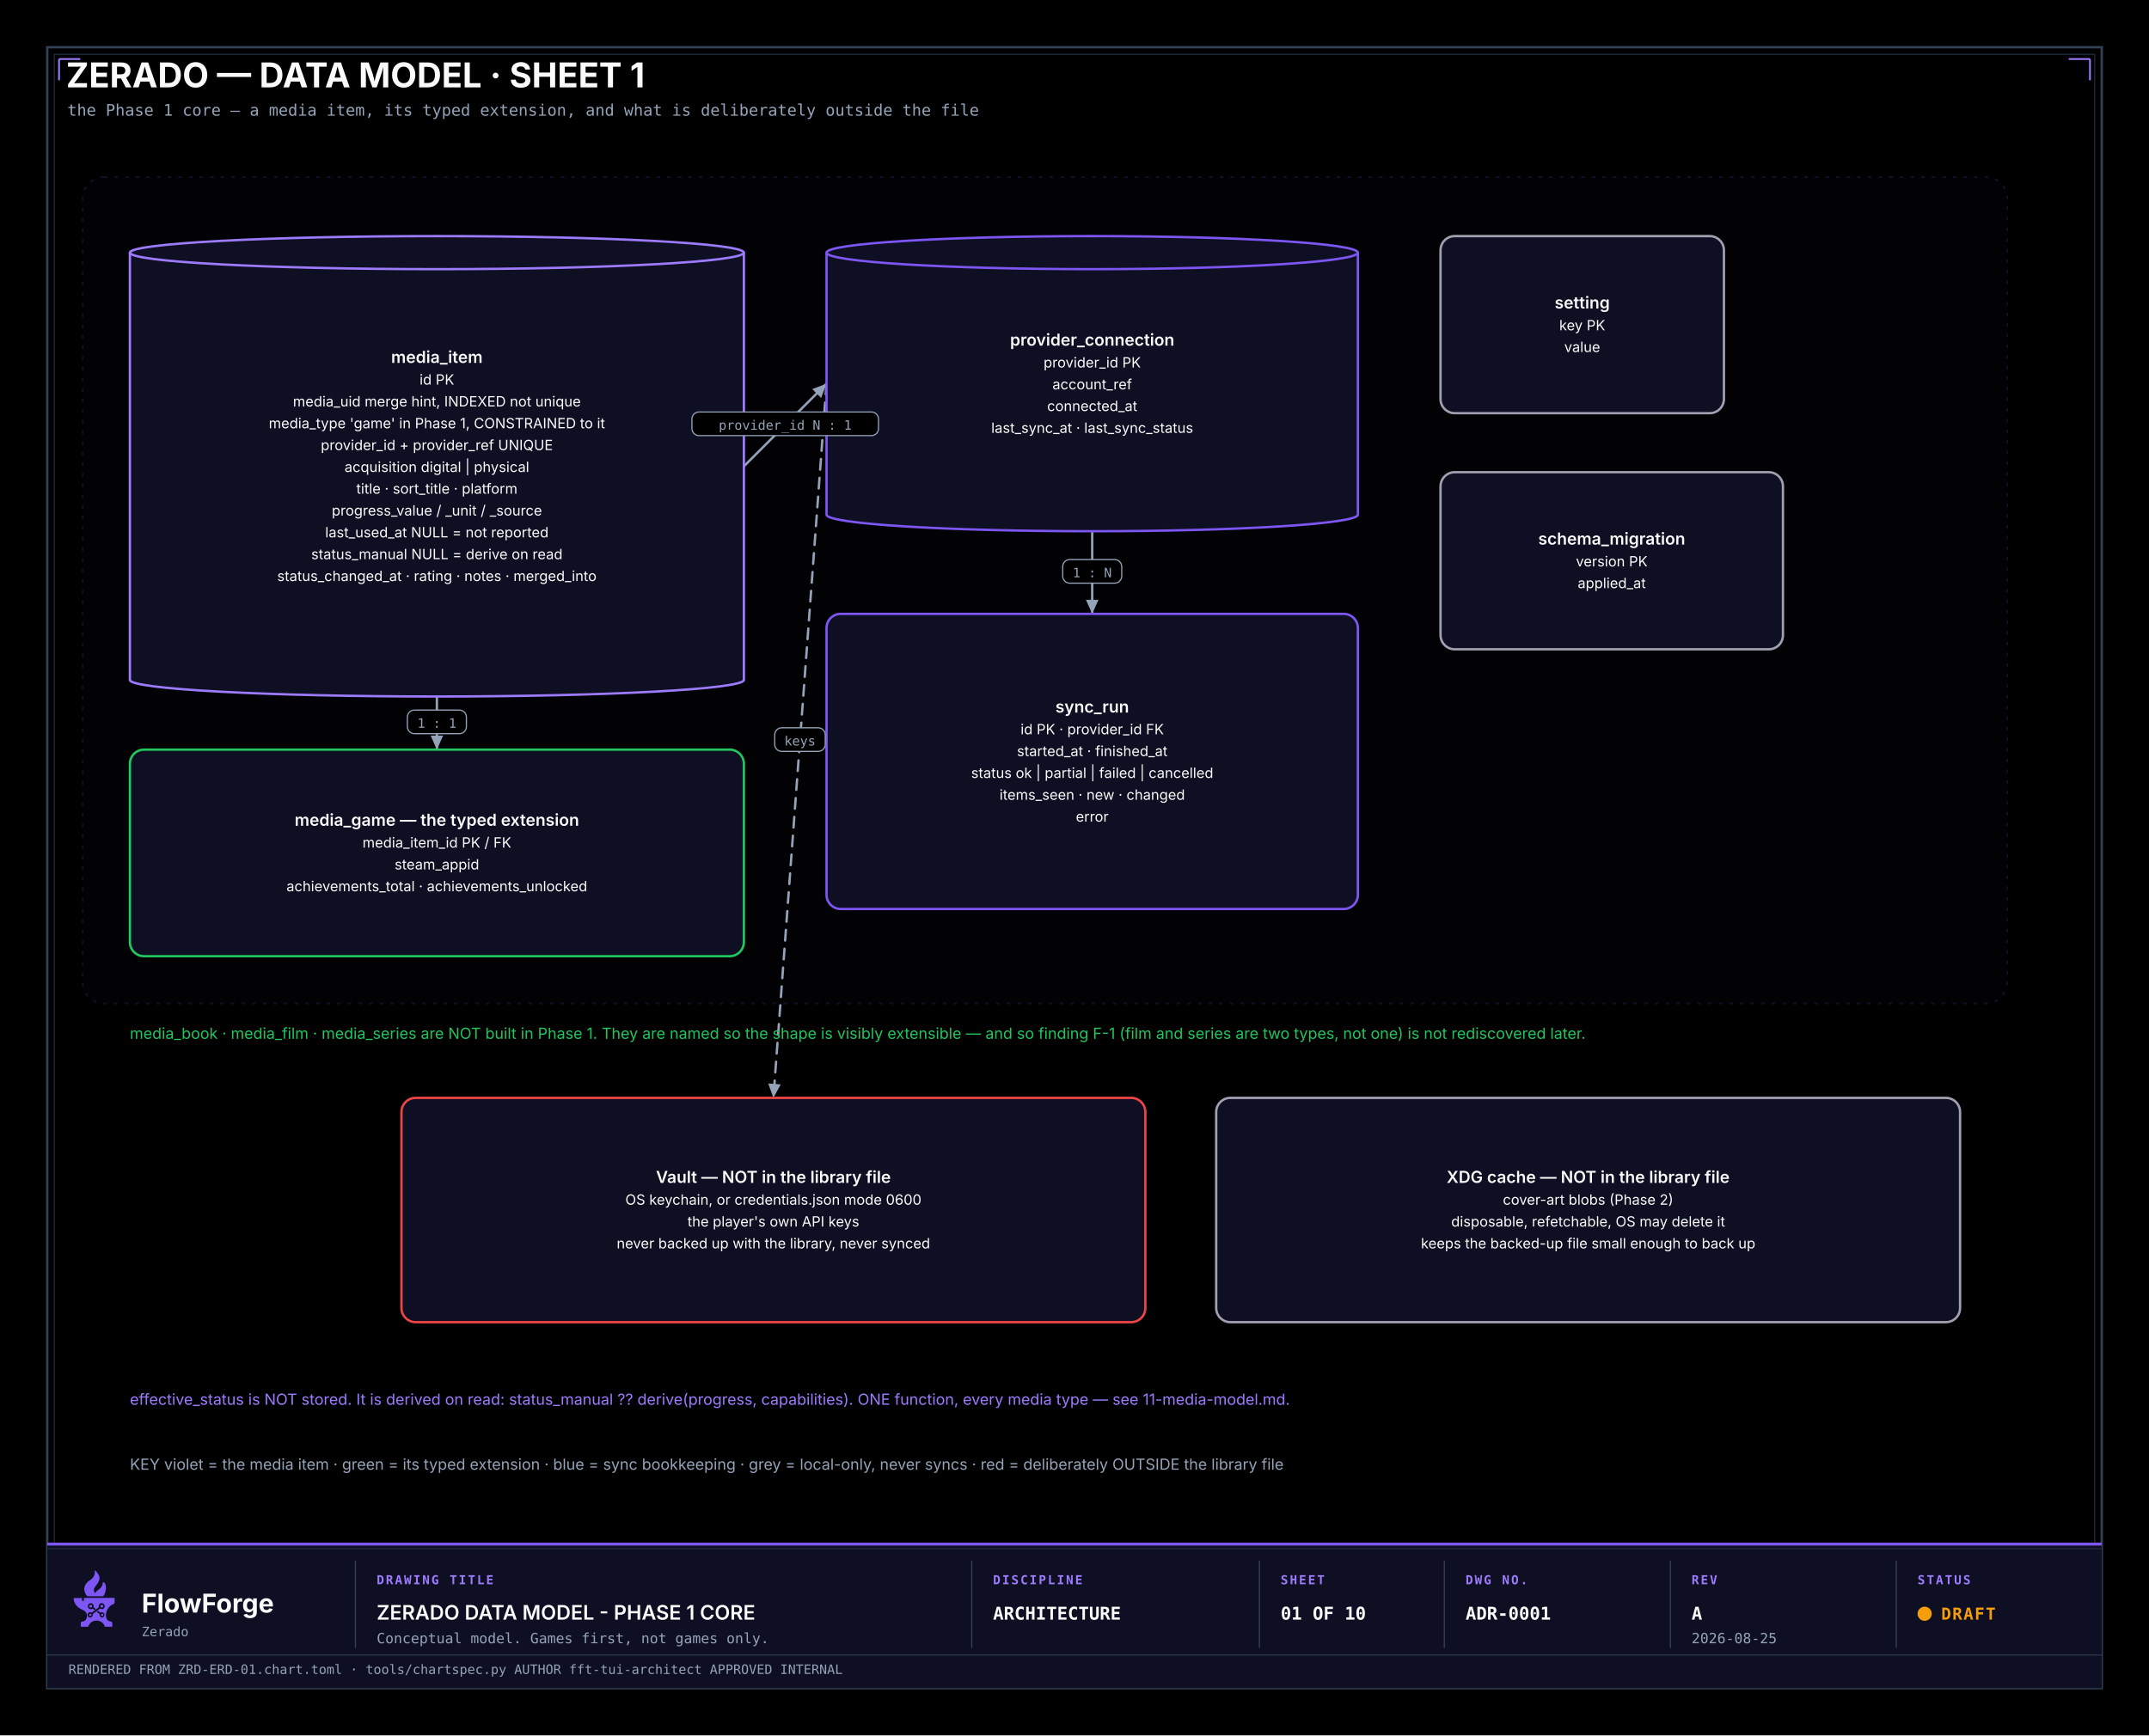
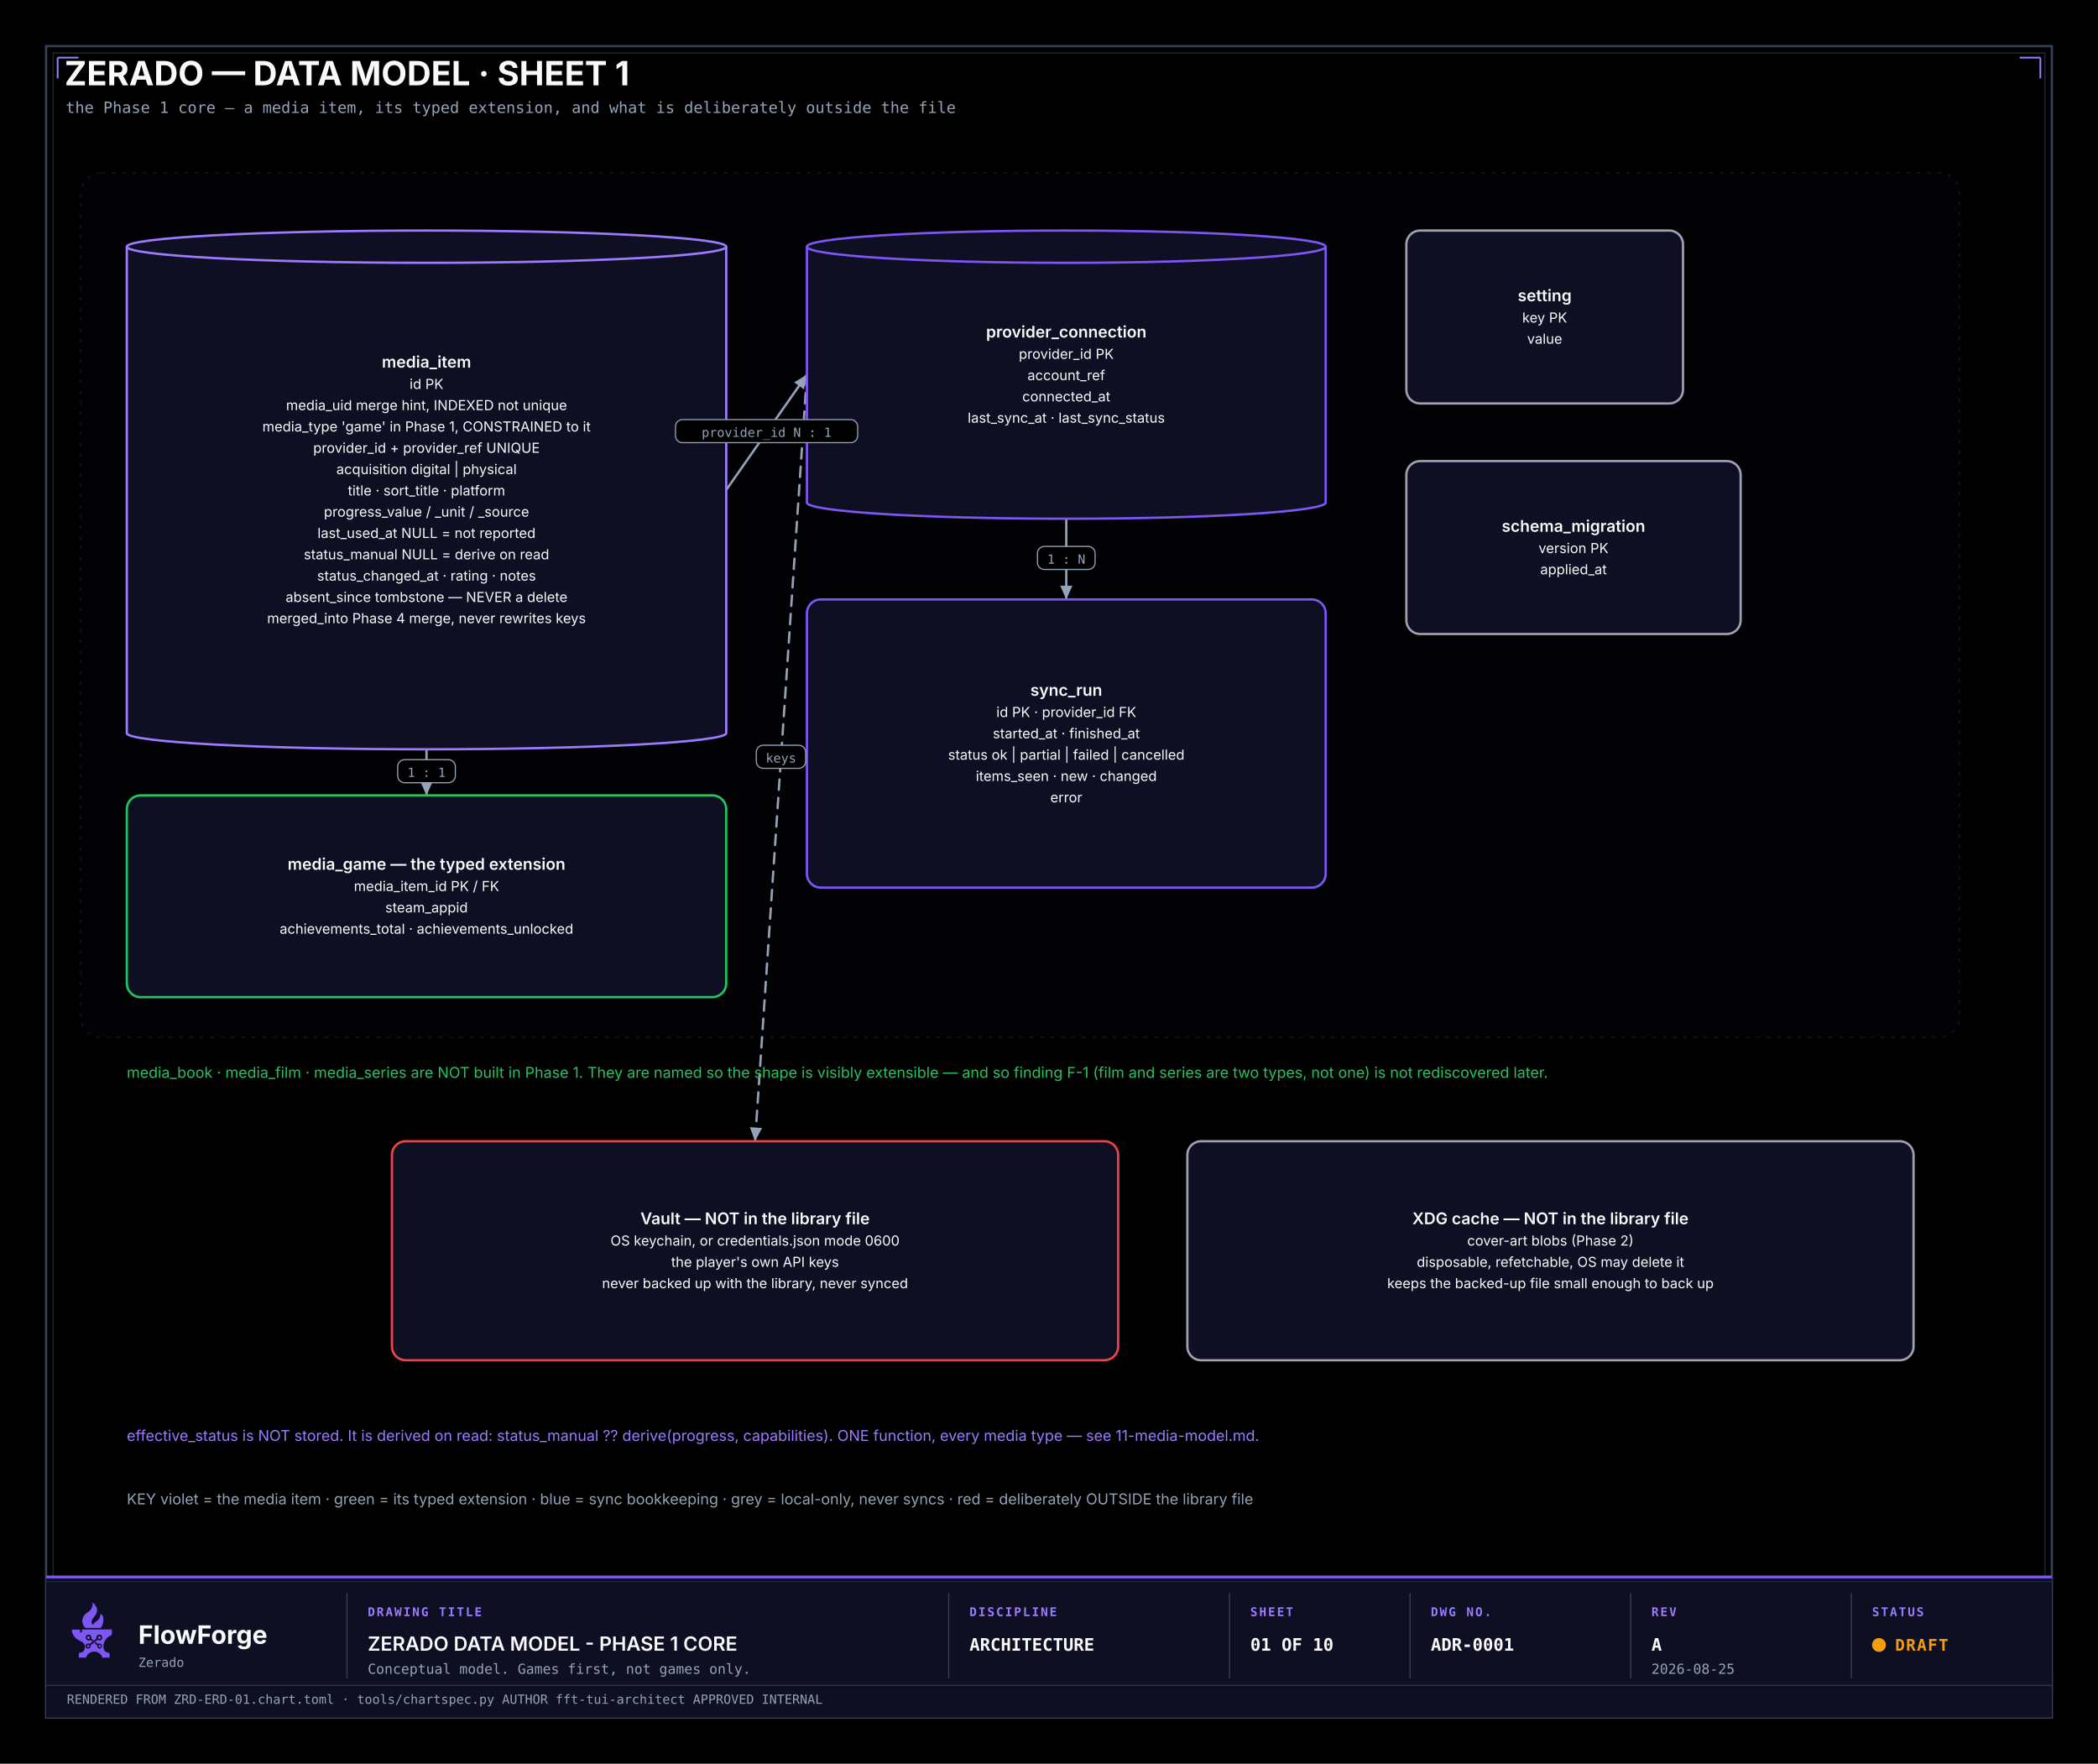
- <svg xmlns="http://www.w3.org/2000/svg" width="1820" height="1470" viewBox="0 0 1820 1470" font-family="'Segoe UI', 'Helvetica Neue', Inter, Arial, sans-serif">
-   <rect x="0" y="0" width="1820" height="1470" fill="#000000" />
-   <rect x="40" y="40" width="1740" height="1390" fill="none" stroke="#334155" stroke-width="2" />
-   <rect x="46" y="46" width="1728" height="1378" fill="none" stroke="#1E293B" stroke-width="1" />
+ <svg xmlns="http://www.w3.org/2000/svg" width="1820" height="1530" viewBox="0 0 1820 1530" font-family="'Segoe UI', 'Helvetica Neue', Inter, Arial, sans-serif">
+   <rect x="0" y="0" width="1820" height="1530" fill="#000000" />
+   <rect x="40" y="40" width="1740" height="1450" fill="none" stroke="#334155" stroke-width="2" />
+   <rect x="46" y="46" width="1728" height="1438" fill="none" stroke="#1E293B" stroke-width="1" />
  <line x1="50" y1="50" x2="68" y2="50" stroke="#9D7BFF" stroke-width="1.5" />
  <line x1="50" y1="50" x2="50" y2="68" stroke="#9D7BFF" stroke-width="1.5" />
  <line x1="1770" y1="50" x2="1752" y2="50" stroke="#9D7BFF" stroke-width="1.5" />
  <line x1="1770" y1="50" x2="1770" y2="68" stroke="#9D7BFF" stroke-width="1.5" />
-   <line x1="50" y1="1420" x2="68" y2="1420" stroke="#9D7BFF" stroke-width="1.5" />
-   <line x1="50" y1="1420" x2="50" y2="1402" stroke="#9D7BFF" stroke-width="1.5" />
-   <line x1="1770" y1="1420" x2="1752" y2="1420" stroke="#9D7BFF" stroke-width="1.5" />
-   <line x1="1770" y1="1420" x2="1770" y2="1402" stroke="#9D7BFF" stroke-width="1.5" />
+   <line x1="50" y1="1480" x2="68" y2="1480" stroke="#9D7BFF" stroke-width="1.5" />
+   <line x1="50" y1="1480" x2="50" y2="1462" stroke="#9D7BFF" stroke-width="1.5" />
+   <line x1="1770" y1="1480" x2="1752" y2="1480" stroke="#9D7BFF" stroke-width="1.5" />
+   <line x1="1770" y1="1480" x2="1770" y2="1462" stroke="#9D7BFF" stroke-width="1.5" />
  <text x="56" y="74" font-family="'Segoe UI', 'Helvetica Neue', Inter, Arial, sans-serif" font-size="29" font-weight="700" fill="#FAFAFA">ZERADO — DATA MODEL  ·  SHEET 1</text>
  <text x="57" y="98" font-family="ui-monospace, 'Cascadia Code', 'JetBrains Mono', monospace" font-size="13.5" fill="#94A3B8">the Phase 1 core — a media item, its typed extension, and what is deliberately outside the file</text>
-   <rect x="70.0" y="150.0" width="1630.0" height="700.0" rx="18" fill="#0F0F23" opacity="0.16" stroke="#7D56F4" stroke-width="1.5" stroke-dasharray="3 6" />
-   <polyline points="370.0,590.0 370.0,635.0" fill="none" stroke="#94A3B8" stroke-width="2.0" stroke-linejoin="round" stroke-linecap="round" />
-   <polygon points="370.0,635.0 364.7,623.1 375.3,623.1" fill="#94A3B8" />
-   <polyline points="630.0,395.0 700.0,325.0" fill="none" stroke="#94A3B8" stroke-width="2.0" stroke-linejoin="round" stroke-linecap="round" />
-   <polygon points="700.0,325.0 695.4,337.1 687.9,329.6" fill="#94A3B8" />
+   <rect x="70.0" y="150.0" width="1630.0" height="750.0" rx="18" fill="#0F0F23" opacity="0.16" stroke="#7D56F4" stroke-width="1.5" stroke-dasharray="3 6" />
+   <polyline points="370.0,650.0 370.0,690.0" fill="none" stroke="#94A3B8" stroke-width="2.0" stroke-linejoin="round" stroke-linecap="round" />
+   <polygon points="370.0,690.0 364.7,678.1 375.3,678.1" fill="#94A3B8" />
+   <polyline points="630.0,425.0 700.0,325.0" fill="none" stroke="#94A3B8" stroke-width="2.0" stroke-linejoin="round" stroke-linecap="round" />
+   <polygon points="700.0,325.0 697.5,337.8 688.9,331.7" fill="#94A3B8" />
  <polyline points="925.0,450.0 925.0,520.0" fill="none" stroke="#94A3B8" stroke-width="2.0" stroke-linejoin="round" stroke-linecap="round" />
  <polygon points="925.0,520.0 919.7,508.1 930.3,508.1" fill="#94A3B8" />
-   <polyline points="700.0,325.0 655.0,930.0" fill="none" stroke="#94A3B8" stroke-width="2.0" stroke-dasharray="9 7" stroke-linejoin="round" stroke-linecap="round" />
-   <polygon points="655.0,930.0 650.6,917.8 661.2,918.6" fill="#94A3B8" />
-   <path d="M110.0,214.0 A260.0,14 0 0 1 630.0,214.0 L630.0,576.0 A260.0,14 0 0 1 110.0,576.0 Z" fill="#0F0F23" stroke="#9D7BFF" stroke-width="2.0" />
+   <polyline points="700.0,325.0 655.0,990.0" fill="none" stroke="#94A3B8" stroke-width="2.0" stroke-dasharray="9 7" stroke-linejoin="round" stroke-linecap="round" />
+   <polygon points="655.0,990.0 650.5,977.8 661.1,978.5" fill="#94A3B8" />
+   <path d="M110.0,214.0 A260.0,14 0 0 1 630.0,214.0 L630.0,636.0 A260.0,14 0 0 1 110.0,636.0 Z" fill="#0F0F23" stroke="#9D7BFF" stroke-width="2.0" />
  <path d="M110.0,214.0 A260.0,14 0 0 0 630.0,214.0" fill="none" stroke="#9D7BFF" stroke-width="2.0" />
-   <text x="370.0" y="307.4" font-family="'Segoe UI', 'Helvetica Neue', Inter, Arial, sans-serif" font-size="14" fill="#FAFAFA" text-anchor="middle" font-weight="600">media_item</text>
-   <text x="370.0" y="325.8" font-family="'Segoe UI', 'Helvetica Neue', Inter, Arial, sans-serif" font-size="12" fill="#FAFAFA" text-anchor="middle" font-weight="400">id                    PK</text>
-   <text x="370.0" y="344.3" font-family="'Segoe UI', 'Helvetica Neue', Inter, Arial, sans-serif" font-size="12" fill="#FAFAFA" text-anchor="middle" font-weight="400">media_uid             merge hint, INDEXED not unique</text>
-   <text x="370.0" y="362.8" font-family="'Segoe UI', 'Helvetica Neue', Inter, Arial, sans-serif" font-size="12" fill="#FAFAFA" text-anchor="middle" font-weight="400">media_type            'game' in Phase 1, CONSTRAINED to it</text>
-   <text x="370.0" y="381.3" font-family="'Segoe UI', 'Helvetica Neue', Inter, Arial, sans-serif" font-size="12" fill="#FAFAFA" text-anchor="middle" font-weight="400">provider_id + provider_ref      UNIQUE</text>
-   <text x="370.0" y="399.8" font-family="'Segoe UI', 'Helvetica Neue', Inter, Arial, sans-serif" font-size="12" fill="#FAFAFA" text-anchor="middle" font-weight="400">acquisition           digital | physical</text>
-   <text x="370.0" y="418.2" font-family="'Segoe UI', 'Helvetica Neue', Inter, Arial, sans-serif" font-size="12" fill="#FAFAFA" text-anchor="middle" font-weight="400">title · sort_title · platform</text>
-   <text x="370.0" y="436.7" font-family="'Segoe UI', 'Helvetica Neue', Inter, Arial, sans-serif" font-size="12" fill="#FAFAFA" text-anchor="middle" font-weight="400">progress_value / _unit / _source</text>
-   <text x="370.0" y="455.2" font-family="'Segoe UI', 'Helvetica Neue', Inter, Arial, sans-serif" font-size="12" fill="#FAFAFA" text-anchor="middle" font-weight="400">last_used_at          NULL = not reported</text>
-   <text x="370.0" y="473.7" font-family="'Segoe UI', 'Helvetica Neue', Inter, Arial, sans-serif" font-size="12" fill="#FAFAFA" text-anchor="middle" font-weight="400">status_manual         NULL = derive on read</text>
-   <text x="370.0" y="492.2" font-family="'Segoe UI', 'Helvetica Neue', Inter, Arial, sans-serif" font-size="12" fill="#FAFAFA" text-anchor="middle" font-weight="400">status_changed_at · rating · notes · merged_into</text>
-   <rect x="110.0" y="635.0" width="520.0" height="175.0" rx="12" ry="12" fill="#0F0F23" stroke="#22C55E" stroke-width="2.0" />
-   <text x="370.0" y="699.5" font-family="'Segoe UI', 'Helvetica Neue', Inter, Arial, sans-serif" font-size="14" fill="#FAFAFA" text-anchor="middle" font-weight="600">media_game        — the typed extension</text>
-   <text x="370.0" y="718.0" font-family="'Segoe UI', 'Helvetica Neue', Inter, Arial, sans-serif" font-size="12" fill="#FAFAFA" text-anchor="middle" font-weight="400">media_item_id         PK / FK</text>
-   <text x="370.0" y="736.5" font-family="'Segoe UI', 'Helvetica Neue', Inter, Arial, sans-serif" font-size="12" fill="#FAFAFA" text-anchor="middle" font-weight="400">steam_appid</text>
-   <text x="370.0" y="755.0" font-family="'Segoe UI', 'Helvetica Neue', Inter, Arial, sans-serif" font-size="12" fill="#FAFAFA" text-anchor="middle" font-weight="400">achievements_total · achievements_unlocked</text>
+   <text x="370.0" y="318.9" font-family="'Segoe UI', 'Helvetica Neue', Inter, Arial, sans-serif" font-size="14" fill="#FAFAFA" text-anchor="middle" font-weight="600">media_item</text>
+   <text x="370.0" y="337.4" font-family="'Segoe UI', 'Helvetica Neue', Inter, Arial, sans-serif" font-size="12" fill="#FAFAFA" text-anchor="middle" font-weight="400">id                    PK</text>
+   <text x="370.0" y="355.8" font-family="'Segoe UI', 'Helvetica Neue', Inter, Arial, sans-serif" font-size="12" fill="#FAFAFA" text-anchor="middle" font-weight="400">media_uid             merge hint, INDEXED not unique</text>
+   <text x="370.0" y="374.3" font-family="'Segoe UI', 'Helvetica Neue', Inter, Arial, sans-serif" font-size="12" fill="#FAFAFA" text-anchor="middle" font-weight="400">media_type            'game' in Phase 1, CONSTRAINED to it</text>
+   <text x="370.0" y="392.8" font-family="'Segoe UI', 'Helvetica Neue', Inter, Arial, sans-serif" font-size="12" fill="#FAFAFA" text-anchor="middle" font-weight="400">provider_id + provider_ref      UNIQUE</text>
+   <text x="370.0" y="411.3" font-family="'Segoe UI', 'Helvetica Neue', Inter, Arial, sans-serif" font-size="12" fill="#FAFAFA" text-anchor="middle" font-weight="400">acquisition           digital | physical</text>
+   <text x="370.0" y="429.8" font-family="'Segoe UI', 'Helvetica Neue', Inter, Arial, sans-serif" font-size="12" fill="#FAFAFA" text-anchor="middle" font-weight="400">title · sort_title · platform</text>
+   <text x="370.0" y="448.2" font-family="'Segoe UI', 'Helvetica Neue', Inter, Arial, sans-serif" font-size="12" fill="#FAFAFA" text-anchor="middle" font-weight="400">progress_value / _unit / _source</text>
+   <text x="370.0" y="466.7" font-family="'Segoe UI', 'Helvetica Neue', Inter, Arial, sans-serif" font-size="12" fill="#FAFAFA" text-anchor="middle" font-weight="400">last_used_at          NULL = not reported</text>
+   <text x="370.0" y="485.2" font-family="'Segoe UI', 'Helvetica Neue', Inter, Arial, sans-serif" font-size="12" fill="#FAFAFA" text-anchor="middle" font-weight="400">status_manual         NULL = derive on read</text>
+   <text x="370.0" y="503.7" font-family="'Segoe UI', 'Helvetica Neue', Inter, Arial, sans-serif" font-size="12" fill="#FAFAFA" text-anchor="middle" font-weight="400">status_changed_at · rating · notes</text>
+   <text x="370.0" y="522.2" font-family="'Segoe UI', 'Helvetica Neue', Inter, Arial, sans-serif" font-size="12" fill="#FAFAFA" text-anchor="middle" font-weight="400">absent_since          tombstone — NEVER a delete</text>
+   <text x="370.0" y="540.6" font-family="'Segoe UI', 'Helvetica Neue', Inter, Arial, sans-serif" font-size="12" fill="#FAFAFA" text-anchor="middle" font-weight="400">merged_into           Phase 4 merge, never rewrites keys</text>
+   <rect x="110.0" y="690.0" width="520.0" height="175.0" rx="12" ry="12" fill="#0F0F23" stroke="#22C55E" stroke-width="2.0" />
+   <text x="370.0" y="754.5" font-family="'Segoe UI', 'Helvetica Neue', Inter, Arial, sans-serif" font-size="14" fill="#FAFAFA" text-anchor="middle" font-weight="600">media_game        — the typed extension</text>
+   <text x="370.0" y="773.0" font-family="'Segoe UI', 'Helvetica Neue', Inter, Arial, sans-serif" font-size="12" fill="#FAFAFA" text-anchor="middle" font-weight="400">media_item_id         PK / FK</text>
+   <text x="370.0" y="791.5" font-family="'Segoe UI', 'Helvetica Neue', Inter, Arial, sans-serif" font-size="12" fill="#FAFAFA" text-anchor="middle" font-weight="400">steam_appid</text>
+   <text x="370.0" y="810.0" font-family="'Segoe UI', 'Helvetica Neue', Inter, Arial, sans-serif" font-size="12" fill="#FAFAFA" text-anchor="middle" font-weight="400">achievements_total · achievements_unlocked</text>
  <path d="M700.0,214.0 A225.0,14 0 0 1 1150.0,214.0 L1150.0,436.0 A225.0,14 0 0 1 700.0,436.0 Z" fill="#0F0F23" stroke="#7D56F4" stroke-width="2.0" />
  <path d="M700.0,214.0 A225.0,14 0 0 0 1150.0,214.0" fill="none" stroke="#7D56F4" stroke-width="2.0" />
  <text x="925.0" y="292.8" font-family="'Segoe UI', 'Helvetica Neue', Inter, Arial, sans-serif" font-size="14" fill="#FAFAFA" text-anchor="middle" font-weight="600">provider_connection</text>
  <text x="925.0" y="311.3" font-family="'Segoe UI', 'Helvetica Neue', Inter, Arial, sans-serif" font-size="12" fill="#FAFAFA" text-anchor="middle" font-weight="400">provider_id           PK</text>
  <text x="925.0" y="329.8" font-family="'Segoe UI', 'Helvetica Neue', Inter, Arial, sans-serif" font-size="12" fill="#FAFAFA" text-anchor="middle" font-weight="400">account_ref</text>
  <text x="925.0" y="348.2" font-family="'Segoe UI', 'Helvetica Neue', Inter, Arial, sans-serif" font-size="12" fill="#FAFAFA" text-anchor="middle" font-weight="400">connected_at</text>
  <text x="925.0" y="366.7" font-family="'Segoe UI', 'Helvetica Neue', Inter, Arial, sans-serif" font-size="12" fill="#FAFAFA" text-anchor="middle" font-weight="400">last_sync_at · last_sync_status</text>
  <rect x="700.0" y="520.0" width="450.0" height="250.0" rx="12" ry="12" fill="#0F0F23" stroke="#7D56F4" stroke-width="2.0" />
  <text x="925.0" y="603.6" font-family="'Segoe UI', 'Helvetica Neue', Inter, Arial, sans-serif" font-size="14" fill="#FAFAFA" text-anchor="middle" font-weight="600">sync_run</text>
  <text x="925.0" y="622.0" font-family="'Segoe UI', 'Helvetica Neue', Inter, Arial, sans-serif" font-size="12" fill="#FAFAFA" text-anchor="middle" font-weight="400">id PK  ·  provider_id FK</text>
  <text x="925.0" y="640.5" font-family="'Segoe UI', 'Helvetica Neue', Inter, Arial, sans-serif" font-size="12" fill="#FAFAFA" text-anchor="middle" font-weight="400">started_at · finished_at</text>
  <text x="925.0" y="659.0" font-family="'Segoe UI', 'Helvetica Neue', Inter, Arial, sans-serif" font-size="12" fill="#FAFAFA" text-anchor="middle" font-weight="400">status  ok | partial | failed | cancelled</text>
  <text x="925.0" y="677.5" font-family="'Segoe UI', 'Helvetica Neue', Inter, Arial, sans-serif" font-size="12" fill="#FAFAFA" text-anchor="middle" font-weight="400">items_seen · new · changed</text>
  <text x="925.0" y="696.0" font-family="'Segoe UI', 'Helvetica Neue', Inter, Arial, sans-serif" font-size="12" fill="#FAFAFA" text-anchor="middle" font-weight="400">error</text>
  <rect x="1220.0" y="200.0" width="240.0" height="150.0" rx="12" ry="12" fill="#0F0F23" stroke="#A0A0B0" stroke-width="2.0" />
  <text x="1340.0" y="261.3" font-family="'Segoe UI', 'Helvetica Neue', Inter, Arial, sans-serif" font-size="14" fill="#FAFAFA" text-anchor="middle" font-weight="600">setting</text>
  <text x="1340.0" y="279.8" font-family="'Segoe UI', 'Helvetica Neue', Inter, Arial, sans-serif" font-size="12" fill="#FAFAFA" text-anchor="middle" font-weight="400">key  PK</text>
  <text x="1340.0" y="298.2" font-family="'Segoe UI', 'Helvetica Neue', Inter, Arial, sans-serif" font-size="12" fill="#FAFAFA" text-anchor="middle" font-weight="400">value</text>
  <rect x="1220.0" y="400.0" width="290.0" height="150.0" rx="12" ry="12" fill="#0F0F23" stroke="#A0A0B0" stroke-width="2.0" />
  <text x="1365.0" y="461.3" font-family="'Segoe UI', 'Helvetica Neue', Inter, Arial, sans-serif" font-size="14" fill="#FAFAFA" text-anchor="middle" font-weight="600">schema_migration</text>
  <text x="1365.0" y="479.8" font-family="'Segoe UI', 'Helvetica Neue', Inter, Arial, sans-serif" font-size="12" fill="#FAFAFA" text-anchor="middle" font-weight="400">version  PK</text>
  <text x="1365.0" y="498.2" font-family="'Segoe UI', 'Helvetica Neue', Inter, Arial, sans-serif" font-size="12" fill="#FAFAFA" text-anchor="middle" font-weight="400">applied_at</text>
-   <rect x="340.0" y="930.0" width="630.0" height="190.0" rx="12" ry="12" fill="#0F0F23" stroke="#EF4444" stroke-width="2.0" />
-   <text x="655.0" y="1002.0" font-family="'Segoe UI', 'Helvetica Neue', Inter, Arial, sans-serif" font-size="14" fill="#FAFAFA" text-anchor="middle" font-weight="600">Vault   —   NOT in the library file</text>
-   <text x="655.0" y="1020.5" font-family="'Segoe UI', 'Helvetica Neue', Inter, Arial, sans-serif" font-size="12" fill="#FAFAFA" text-anchor="middle" font-weight="400">OS keychain, or credentials.json mode 0600</text>
-   <text x="655.0" y="1039.0" font-family="'Segoe UI', 'Helvetica Neue', Inter, Arial, sans-serif" font-size="12" fill="#FAFAFA" text-anchor="middle" font-weight="400">the player's own API keys</text>
-   <text x="655.0" y="1057.5" font-family="'Segoe UI', 'Helvetica Neue', Inter, Arial, sans-serif" font-size="12" fill="#FAFAFA" text-anchor="middle" font-weight="400">never backed up with the library, never synced</text>
-   <rect x="1030.0" y="930.0" width="630.0" height="190.0" rx="12" ry="12" fill="#0F0F23" stroke="#A0A0B0" stroke-width="2.0" />
-   <text x="1345.0" y="1002.0" font-family="'Segoe UI', 'Helvetica Neue', Inter, Arial, sans-serif" font-size="14" fill="#FAFAFA" text-anchor="middle" font-weight="600">XDG cache   —   NOT in the library file</text>
-   <text x="1345.0" y="1020.5" font-family="'Segoe UI', 'Helvetica Neue', Inter, Arial, sans-serif" font-size="12" fill="#FAFAFA" text-anchor="middle" font-weight="400">cover-art blobs (Phase 2)</text>
-   <text x="1345.0" y="1039.0" font-family="'Segoe UI', 'Helvetica Neue', Inter, Arial, sans-serif" font-size="12" fill="#FAFAFA" text-anchor="middle" font-weight="400">disposable, refetchable, OS may delete it</text>
-   <text x="1345.0" y="1057.5" font-family="'Segoe UI', 'Helvetica Neue', Inter, Arial, sans-serif" font-size="12" fill="#FAFAFA" text-anchor="middle" font-weight="400">keeps the backed-up file small enough to back up</text>
-   <rect x="345.0" y="601.5" width="50.0" height="20" rx="6" fill="#000000" stroke="#94A3B8" stroke-width="1" opacity="1" />
-   <text x="370.0" y="616.5" font-family="ui-monospace, 'Cascadia Code', 'JetBrains Mono', monospace" font-size="11" fill="#94A3B8" text-anchor="middle">1 : 1</text>
-   <rect x="586.0" y="349.0" width="158.0" height="20" rx="6" fill="#000000" stroke="#94A3B8" stroke-width="1" opacity="1" />
-   <text x="665.0" y="364.0" font-family="ui-monospace, 'Cascadia Code', 'JetBrains Mono', monospace" font-size="11" fill="#94A3B8" text-anchor="middle">provider_id    N : 1</text>
+   <rect x="340.0" y="990.0" width="630.0" height="190.0" rx="12" ry="12" fill="#0F0F23" stroke="#EF4444" stroke-width="2.0" />
+   <text x="655.0" y="1062.0" font-family="'Segoe UI', 'Helvetica Neue', Inter, Arial, sans-serif" font-size="14" fill="#FAFAFA" text-anchor="middle" font-weight="600">Vault   —   NOT in the library file</text>
+   <text x="655.0" y="1080.5" font-family="'Segoe UI', 'Helvetica Neue', Inter, Arial, sans-serif" font-size="12" fill="#FAFAFA" text-anchor="middle" font-weight="400">OS keychain, or credentials.json mode 0600</text>
+   <text x="655.0" y="1099.0" font-family="'Segoe UI', 'Helvetica Neue', Inter, Arial, sans-serif" font-size="12" fill="#FAFAFA" text-anchor="middle" font-weight="400">the player's own API keys</text>
+   <text x="655.0" y="1117.5" font-family="'Segoe UI', 'Helvetica Neue', Inter, Arial, sans-serif" font-size="12" fill="#FAFAFA" text-anchor="middle" font-weight="400">never backed up with the library, never synced</text>
+   <rect x="1030.0" y="990.0" width="630.0" height="190.0" rx="12" ry="12" fill="#0F0F23" stroke="#A0A0B0" stroke-width="2.0" />
+   <text x="1345.0" y="1062.0" font-family="'Segoe UI', 'Helvetica Neue', Inter, Arial, sans-serif" font-size="14" fill="#FAFAFA" text-anchor="middle" font-weight="600">XDG cache   —   NOT in the library file</text>
+   <text x="1345.0" y="1080.5" font-family="'Segoe UI', 'Helvetica Neue', Inter, Arial, sans-serif" font-size="12" fill="#FAFAFA" text-anchor="middle" font-weight="400">cover-art blobs (Phase 2)</text>
+   <text x="1345.0" y="1099.0" font-family="'Segoe UI', 'Helvetica Neue', Inter, Arial, sans-serif" font-size="12" fill="#FAFAFA" text-anchor="middle" font-weight="400">disposable, refetchable, OS may delete it</text>
+   <text x="1345.0" y="1117.5" font-family="'Segoe UI', 'Helvetica Neue', Inter, Arial, sans-serif" font-size="12" fill="#FAFAFA" text-anchor="middle" font-weight="400">keeps the backed-up file small enough to back up</text>
+   <rect x="345.0" y="659.0" width="50.0" height="20" rx="6" fill="#000000" stroke="#94A3B8" stroke-width="1" opacity="1" />
+   <text x="370.0" y="674.0" font-family="ui-monospace, 'Cascadia Code', 'JetBrains Mono', monospace" font-size="11" fill="#94A3B8" text-anchor="middle">1 : 1</text>
+   <rect x="586.0" y="364.0" width="158.0" height="20" rx="6" fill="#000000" stroke="#94A3B8" stroke-width="1" opacity="1" />
+   <text x="665.0" y="379.0" font-family="ui-monospace, 'Cascadia Code', 'JetBrains Mono', monospace" font-size="11" fill="#94A3B8" text-anchor="middle">provider_id    N : 1</text>
  <rect x="900.0" y="474.0" width="50.0" height="20" rx="6" fill="#000000" stroke="#94A3B8" stroke-width="1" opacity="1" />
  <text x="925.0" y="489.0" font-family="ui-monospace, 'Cascadia Code', 'JetBrains Mono', monospace" font-size="11" fill="#94A3B8" text-anchor="middle">1 : N</text>
-   <rect x="656.1" y="616.5" width="42.8" height="20" rx="6" fill="#000000" stroke="#94A3B8" stroke-width="1" opacity="1" />
-   <text x="677.5" y="631.5" font-family="ui-monospace, 'Cascadia Code', 'JetBrains Mono', monospace" font-size="11" fill="#94A3B8" text-anchor="middle">keys</text>
-   <text x="110.0" y="880.0" font-family="'Segoe UI', 'Helvetica Neue', Inter, Arial, sans-serif" font-size="13" fill="#22C55E" text-anchor="start" font-weight="normal">media_book · media_film · media_series are NOT built in Phase 1. They are named so the shape is visibly extensible — and so finding F-1 (film and series are two types, not one) is not rediscovered later.</text>
-   <text x="110.0" y="1190.0" font-family="'Segoe UI', 'Helvetica Neue', Inter, Arial, sans-serif" font-size="13" fill="#9D7BFF" text-anchor="start" font-weight="normal">effective_status is NOT stored. It is derived on read:  status_manual ?? derive(progress, capabilities).  ONE function, every media type — see 11-media-model.md.</text>
-   <text x="110.0" y="1245.0" font-family="'Segoe UI', 'Helvetica Neue', Inter, Arial, sans-serif" font-size="13" fill="#94A3B8" text-anchor="start" font-weight="normal">KEY    violet = the media item    ·    green = its typed extension    ·    blue = sync bookkeeping    ·    grey = local-only, never syncs    ·    red = deliberately OUTSIDE the library file</text>
-   <rect x="40" y="1308" width="1740" height="122" fill="#0F0F23" />
-   <line x1="40" y1="1308" x2="1780" y2="1308" stroke="#7D56F4" stroke-width="2.5" />
-   <line x1="40" y1="1312" x2="1780" y2="1312" stroke="#1E293B" stroke-width="1" />
-   <line x1="301.0" y1="1322" x2="301.0" y2="1396" stroke="#334155" stroke-width="1" />
-   <line x1="823.0" y1="1322" x2="823.0" y2="1396" stroke="#334155" stroke-width="1" />
-   <line x1="1066.6" y1="1322" x2="1066.6" y2="1396" stroke="#334155" stroke-width="1" />
-   <line x1="1223.2" y1="1322" x2="1223.2" y2="1396" stroke="#334155" stroke-width="1" />
-   <line x1="1414.6" y1="1322" x2="1414.6" y2="1396" stroke="#334155" stroke-width="1" />
-   <line x1="1606.0" y1="1322" x2="1606.0" y2="1396" stroke="#334155" stroke-width="1" />
-   <g transform="translate(54.0,1327.0) scale(1.5)" fill="#7D56F4" stroke="none">
+   <rect x="656.1" y="646.5" width="42.8" height="20" rx="6" fill="#000000" stroke="#94A3B8" stroke-width="1" opacity="1" />
+   <text x="677.5" y="661.5" font-family="ui-monospace, 'Cascadia Code', 'JetBrains Mono', monospace" font-size="11" fill="#94A3B8" text-anchor="middle">keys</text>
+   <text x="110.0" y="935.0" font-family="'Segoe UI', 'Helvetica Neue', Inter, Arial, sans-serif" font-size="13" fill="#22C55E" text-anchor="start" font-weight="normal">media_book · media_film · media_series are NOT built in Phase 1. They are named so the shape is visibly extensible — and so finding F-1 (film and series are two types, not one) is not rediscovered later.</text>
+   <text x="110.0" y="1250.0" font-family="'Segoe UI', 'Helvetica Neue', Inter, Arial, sans-serif" font-size="13" fill="#9D7BFF" text-anchor="start" font-weight="normal">effective_status is NOT stored. It is derived on read:  status_manual ?? derive(progress, capabilities).  ONE function, every media type — see 11-media-model.md.</text>
+   <text x="110.0" y="1305.0" font-family="'Segoe UI', 'Helvetica Neue', Inter, Arial, sans-serif" font-size="13" fill="#94A3B8" text-anchor="start" font-weight="normal">KEY    violet = the media item    ·    green = its typed extension    ·    blue = sync bookkeeping    ·    grey = local-only, never syncs    ·    red = deliberately OUTSIDE the library file</text>
+   <rect x="40" y="1368" width="1740" height="122" fill="#0F0F23" />
+   <line x1="40" y1="1368" x2="1780" y2="1368" stroke="#7D56F4" stroke-width="2.5" />
+   <line x1="40" y1="1372" x2="1780" y2="1372" stroke="#1E293B" stroke-width="1" />
+   <line x1="301.0" y1="1382" x2="301.0" y2="1456" stroke="#334155" stroke-width="1" />
+   <line x1="823.0" y1="1382" x2="823.0" y2="1456" stroke="#334155" stroke-width="1" />
+   <line x1="1066.6" y1="1382" x2="1066.6" y2="1456" stroke="#334155" stroke-width="1" />
+   <line x1="1223.2" y1="1382" x2="1223.2" y2="1456" stroke="#334155" stroke-width="1" />
+   <line x1="1414.6" y1="1382" x2="1414.6" y2="1456" stroke="#334155" stroke-width="1" />
+   <line x1="1606.0" y1="1382" x2="1606.0" y2="1456" stroke="#334155" stroke-width="1" />
+   <g transform="translate(54.0,1387.0) scale(1.5)" fill="#7D56F4" stroke="none">
    <path d="M14.5,22.4c0-.4.3-.7.7-.7s.7.3.7.7-.3.7-.7.7-.7-.3-.7-.7Z" />
    <path d="M15,26.7c-.3,0-.6.3-.6.6s.3.6.6.6.6-.3.6-.6-.3-.6-.6-.6ZM21.5,21.7c-.4,0-.7.3-.7.7s.3.7.7.7.7-.3.7-.7-.3-.7-.7-.7ZM21.5,21.7c-.4,0-.7.3-.7.7s.3.7.7.7.7-.3.7-.7-.3-.7-.7-.7ZM15,26.7c-.3,0-.6.3-.6.6s.3.6.6.6.6-.3.6-.6-.3-.6-.6-.6ZM11.4,17.8v1.6h-1.1v-1.6h-4.7s-.5,4.4,5.3,6.8c0,0,2.2.9,2.2,3h0c0,.2,0,3.4-2.5,3.4-.6,0-1,.5-1,1v2h4.2c0-.1,0-.3.1-.4.5-1.1,1.3-2.1,2.4-2.6.6-.3,1.4-.5,2.2-.5s1.5.2,2.2.5c.8.4,1.5,1,2,1.8.2.4.4.8.5,1.2h4.2v-2c0-.6-.5-1-1-1,0,0-2.4,0-2.6-3.1,0-.5,0-.7,0-1,.2-1.9,1.3-3.8,2.8-4.9,0,0,.2-.1.3-.2.3-.2.7-.3,1-.5.4-.1.8-.6.8-1.1v-2.5H11.4ZM15.2,20.7c.9,0,1.7.7,1.7,1.7s0,.4-.1.6l1.3,1-.7.6-1.1-.8c-.3.2-.6.3-1,.3-.9,0-1.7-.7-1.7-1.7s.7-1.7,1.7-1.7ZM21.7,28.8c-.8,0-1.5-.7-1.5-1.5s0-.3,0-.5l-1.6-1.2.7-.6,1.4,1.1c.2-.2.5-.3.8-.3.8,0,1.5.7,1.5,1.5s-.7,1.5-1.5,1.5ZM21.5,24c-.4,0-.7-.1-1-.3l-4.1,3.1c0,.2,0,.3,0,.5,0,.8-.7,1.5-1.5,1.5s-1.5-.7-1.5-1.5.7-1.5,1.5-1.5.6,0,.8.3l4.1-3.1c0-.2-.1-.4-.1-.6,0-.9.7-1.7,1.7-1.7s1.7.7,1.7,1.7-.7,1.7-1.7,1.7ZM21.7,26.7c-.3,0-.6.3-.6.6s.3.6.6.6.6-.3.6-.6-.3-.6-.6-.6ZM21.5,21.7c-.4,0-.7.3-.7.7s.3.7.7.7.7-.3.7-.7-.3-.7-.7-.7ZM15,26.7c-.3,0-.6.3-.6.6s.3.6.6.6.6-.3.6-.6-.3-.6-.6-.6Z" />
    <path d="M17.4,1.9s1.1,3.5-2.6,5.8c-3.7,2.3-3.2,5.5-3.2,5.5,0,0,.3,2.5,1.8,3.6h8.8s1.5-1.4,1.6-4.7-1.7-3.3-1.7-3.3c0,0,0,2.6-2.1,4s-2.2,2.3-2.2,2.3c0,0-1.8-1.6-.1-3.7s3.4-4.4,1.9-6.9-2.3-2.4-2.3-2.4Z" />
    <path d="M15.6,27.3c0,.3-.3.6-.6.6s-.6-.3-.6-.6.3-.6.6-.6.6.3.6.6Z" />
    <path d="M22.2,22.4c0,.4-.3.7-.7.7s-.7-.3-.7-.7.3-.7.7-.7.7.3.7.7Z" />
    <path d="M22.3,27.3c0,.3-.3.6-.6.6s-.6-.3-.6-.6.3-.6.6-.6.6.3.6.6Z" />
    <path d="M15.9,22.4c0,.4-.3.7-.7.7s-.7-.3-.7-.7.3-.7.7-.7.7.3.7.7Z" />
  </g>
-   <text x="120.0" y="1366" font-family="'Segoe UI', 'Helvetica Neue', Inter, Arial, sans-serif" font-size="22" font-weight="700" fill="#FAFAFA">FlowForge</text>
-   <text x="120.0" y="1386" font-family="ui-monospace, 'Cascadia Code', 'JetBrains Mono', monospace" font-size="11" fill="#94A3B8">Zerado</text>
-   <text x="319.0" y="1342" font-family="ui-monospace, 'Cascadia Code', 'JetBrains Mono', monospace" font-size="10.5" font-weight="700" letter-spacing="1.4" fill="#9D7BFF">DRAWING TITLE</text>
-   <text x="319.0" y="1372" font-family="'Segoe UI', 'Helvetica Neue', Inter, Arial, sans-serif" font-size="17" font-weight="600" fill="#FAFAFA">ZERADO DATA MODEL - PHASE 1 CORE</text>
-   <text x="319.0" y="1392" font-family="ui-monospace, 'Cascadia Code', 'JetBrains Mono', monospace" font-size="12" fill="#94A3B8">Conceptual model. Games first, not games only.</text>
-   <text x="841.0" y="1342" font-family="ui-monospace, 'Cascadia Code', 'JetBrains Mono', monospace" font-size="10.5" font-weight="700" letter-spacing="1.4" fill="#9D7BFF">DISCIPLINE</text>
-   <text x="841.0" y="1372" font-family="ui-monospace, 'Cascadia Code', 'JetBrains Mono', monospace" font-size="15" font-weight="600" fill="#FAFAFA">ARCHITECTURE</text>
-   <text x="1084.6" y="1342" font-family="ui-monospace, 'Cascadia Code', 'JetBrains Mono', monospace" font-size="10.5" font-weight="700" letter-spacing="1.4" fill="#9D7BFF">SHEET</text>
-   <text x="1084.6" y="1372" font-family="ui-monospace, 'Cascadia Code', 'JetBrains Mono', monospace" font-size="15" font-weight="600" fill="#FAFAFA">01 OF 10</text>
-   <text x="1241.2" y="1342" font-family="ui-monospace, 'Cascadia Code', 'JetBrains Mono', monospace" font-size="10.5" font-weight="700" letter-spacing="1.4" fill="#9D7BFF">DWG NO.</text>
-   <text x="1241.2" y="1372" font-family="ui-monospace, 'Cascadia Code', 'JetBrains Mono', monospace" font-size="15" font-weight="600" fill="#FAFAFA">ADR-0001</text>
-   <text x="1432.6" y="1342" font-family="ui-monospace, 'Cascadia Code', 'JetBrains Mono', monospace" font-size="10.5" font-weight="700" letter-spacing="1.4" fill="#9D7BFF">REV</text>
-   <text x="1432.6" y="1372" font-family="ui-monospace, 'Cascadia Code', 'JetBrains Mono', monospace" font-size="15" font-weight="600" fill="#FAFAFA">A</text>
-   <text x="1432.6" y="1392" font-family="ui-monospace, 'Cascadia Code', 'JetBrains Mono', monospace" font-size="12" fill="#94A3B8">2026-08-25</text>
-   <text x="1624.0" y="1342" font-family="ui-monospace, 'Cascadia Code', 'JetBrains Mono', monospace" font-size="10.5" font-weight="700" letter-spacing="1.4" fill="#9D7BFF">STATUS</text>
-   <circle cx="1630.0" cy="1367" r="6" fill="#F59E0B" />
-   <text x="1644.0" y="1372" font-family="ui-monospace, 'Cascadia Code', 'JetBrains Mono', monospace" font-size="14" font-weight="600" letter-spacing="1" fill="#F59E0B">DRAFT</text>
-   <line x1="40" y1="1402" x2="1780" y2="1402" stroke="#334155" stroke-width="0.75" />
-   <text x="58.0" y="1418" font-family="ui-monospace, 'Cascadia Code', 'JetBrains Mono', monospace" font-size="11" fill="#94A3B8">RENDERED FROM  ZRD-ERD-01.chart.toml · tools/chartspec.py      AUTHOR fft-tui-architect      APPROVED       INTERNAL</text>
+   <text x="120.0" y="1426" font-family="'Segoe UI', 'Helvetica Neue', Inter, Arial, sans-serif" font-size="22" font-weight="700" fill="#FAFAFA">FlowForge</text>
+   <text x="120.0" y="1446" font-family="ui-monospace, 'Cascadia Code', 'JetBrains Mono', monospace" font-size="11" fill="#94A3B8">Zerado</text>
+   <text x="319.0" y="1402" font-family="ui-monospace, 'Cascadia Code', 'JetBrains Mono', monospace" font-size="10.5" font-weight="700" letter-spacing="1.4" fill="#9D7BFF">DRAWING TITLE</text>
+   <text x="319.0" y="1432" font-family="'Segoe UI', 'Helvetica Neue', Inter, Arial, sans-serif" font-size="17" font-weight="600" fill="#FAFAFA">ZERADO DATA MODEL - PHASE 1 CORE</text>
+   <text x="319.0" y="1452" font-family="ui-monospace, 'Cascadia Code', 'JetBrains Mono', monospace" font-size="12" fill="#94A3B8">Conceptual model. Games first, not games only.</text>
+   <text x="841.0" y="1402" font-family="ui-monospace, 'Cascadia Code', 'JetBrains Mono', monospace" font-size="10.5" font-weight="700" letter-spacing="1.4" fill="#9D7BFF">DISCIPLINE</text>
+   <text x="841.0" y="1432" font-family="ui-monospace, 'Cascadia Code', 'JetBrains Mono', monospace" font-size="15" font-weight="600" fill="#FAFAFA">ARCHITECTURE</text>
+   <text x="1084.6" y="1402" font-family="ui-monospace, 'Cascadia Code', 'JetBrains Mono', monospace" font-size="10.5" font-weight="700" letter-spacing="1.4" fill="#9D7BFF">SHEET</text>
+   <text x="1084.6" y="1432" font-family="ui-monospace, 'Cascadia Code', 'JetBrains Mono', monospace" font-size="15" font-weight="600" fill="#FAFAFA">01 OF 10</text>
+   <text x="1241.2" y="1402" font-family="ui-monospace, 'Cascadia Code', 'JetBrains Mono', monospace" font-size="10.5" font-weight="700" letter-spacing="1.4" fill="#9D7BFF">DWG NO.</text>
+   <text x="1241.2" y="1432" font-family="ui-monospace, 'Cascadia Code', 'JetBrains Mono', monospace" font-size="15" font-weight="600" fill="#FAFAFA">ADR-0001</text>
+   <text x="1432.6" y="1402" font-family="ui-monospace, 'Cascadia Code', 'JetBrains Mono', monospace" font-size="10.5" font-weight="700" letter-spacing="1.4" fill="#9D7BFF">REV</text>
+   <text x="1432.6" y="1432" font-family="ui-monospace, 'Cascadia Code', 'JetBrains Mono', monospace" font-size="15" font-weight="600" fill="#FAFAFA">A</text>
+   <text x="1432.6" y="1452" font-family="ui-monospace, 'Cascadia Code', 'JetBrains Mono', monospace" font-size="12" fill="#94A3B8">2026-08-25</text>
+   <text x="1624.0" y="1402" font-family="ui-monospace, 'Cascadia Code', 'JetBrains Mono', monospace" font-size="10.5" font-weight="700" letter-spacing="1.4" fill="#9D7BFF">STATUS</text>
+   <circle cx="1630.0" cy="1427" r="6" fill="#F59E0B" />
+   <text x="1644.0" y="1432" font-family="ui-monospace, 'Cascadia Code', 'JetBrains Mono', monospace" font-size="14" font-weight="600" letter-spacing="1" fill="#F59E0B">DRAFT</text>
+   <line x1="40" y1="1462" x2="1780" y2="1462" stroke="#334155" stroke-width="0.75" />
+   <text x="58.0" y="1478" font-family="ui-monospace, 'Cascadia Code', 'JetBrains Mono', monospace" font-size="11" fill="#94A3B8">RENDERED FROM  ZRD-ERD-01.chart.toml · tools/chartspec.py      AUTHOR fft-tui-architect      APPROVED       INTERNAL</text>
</svg>
